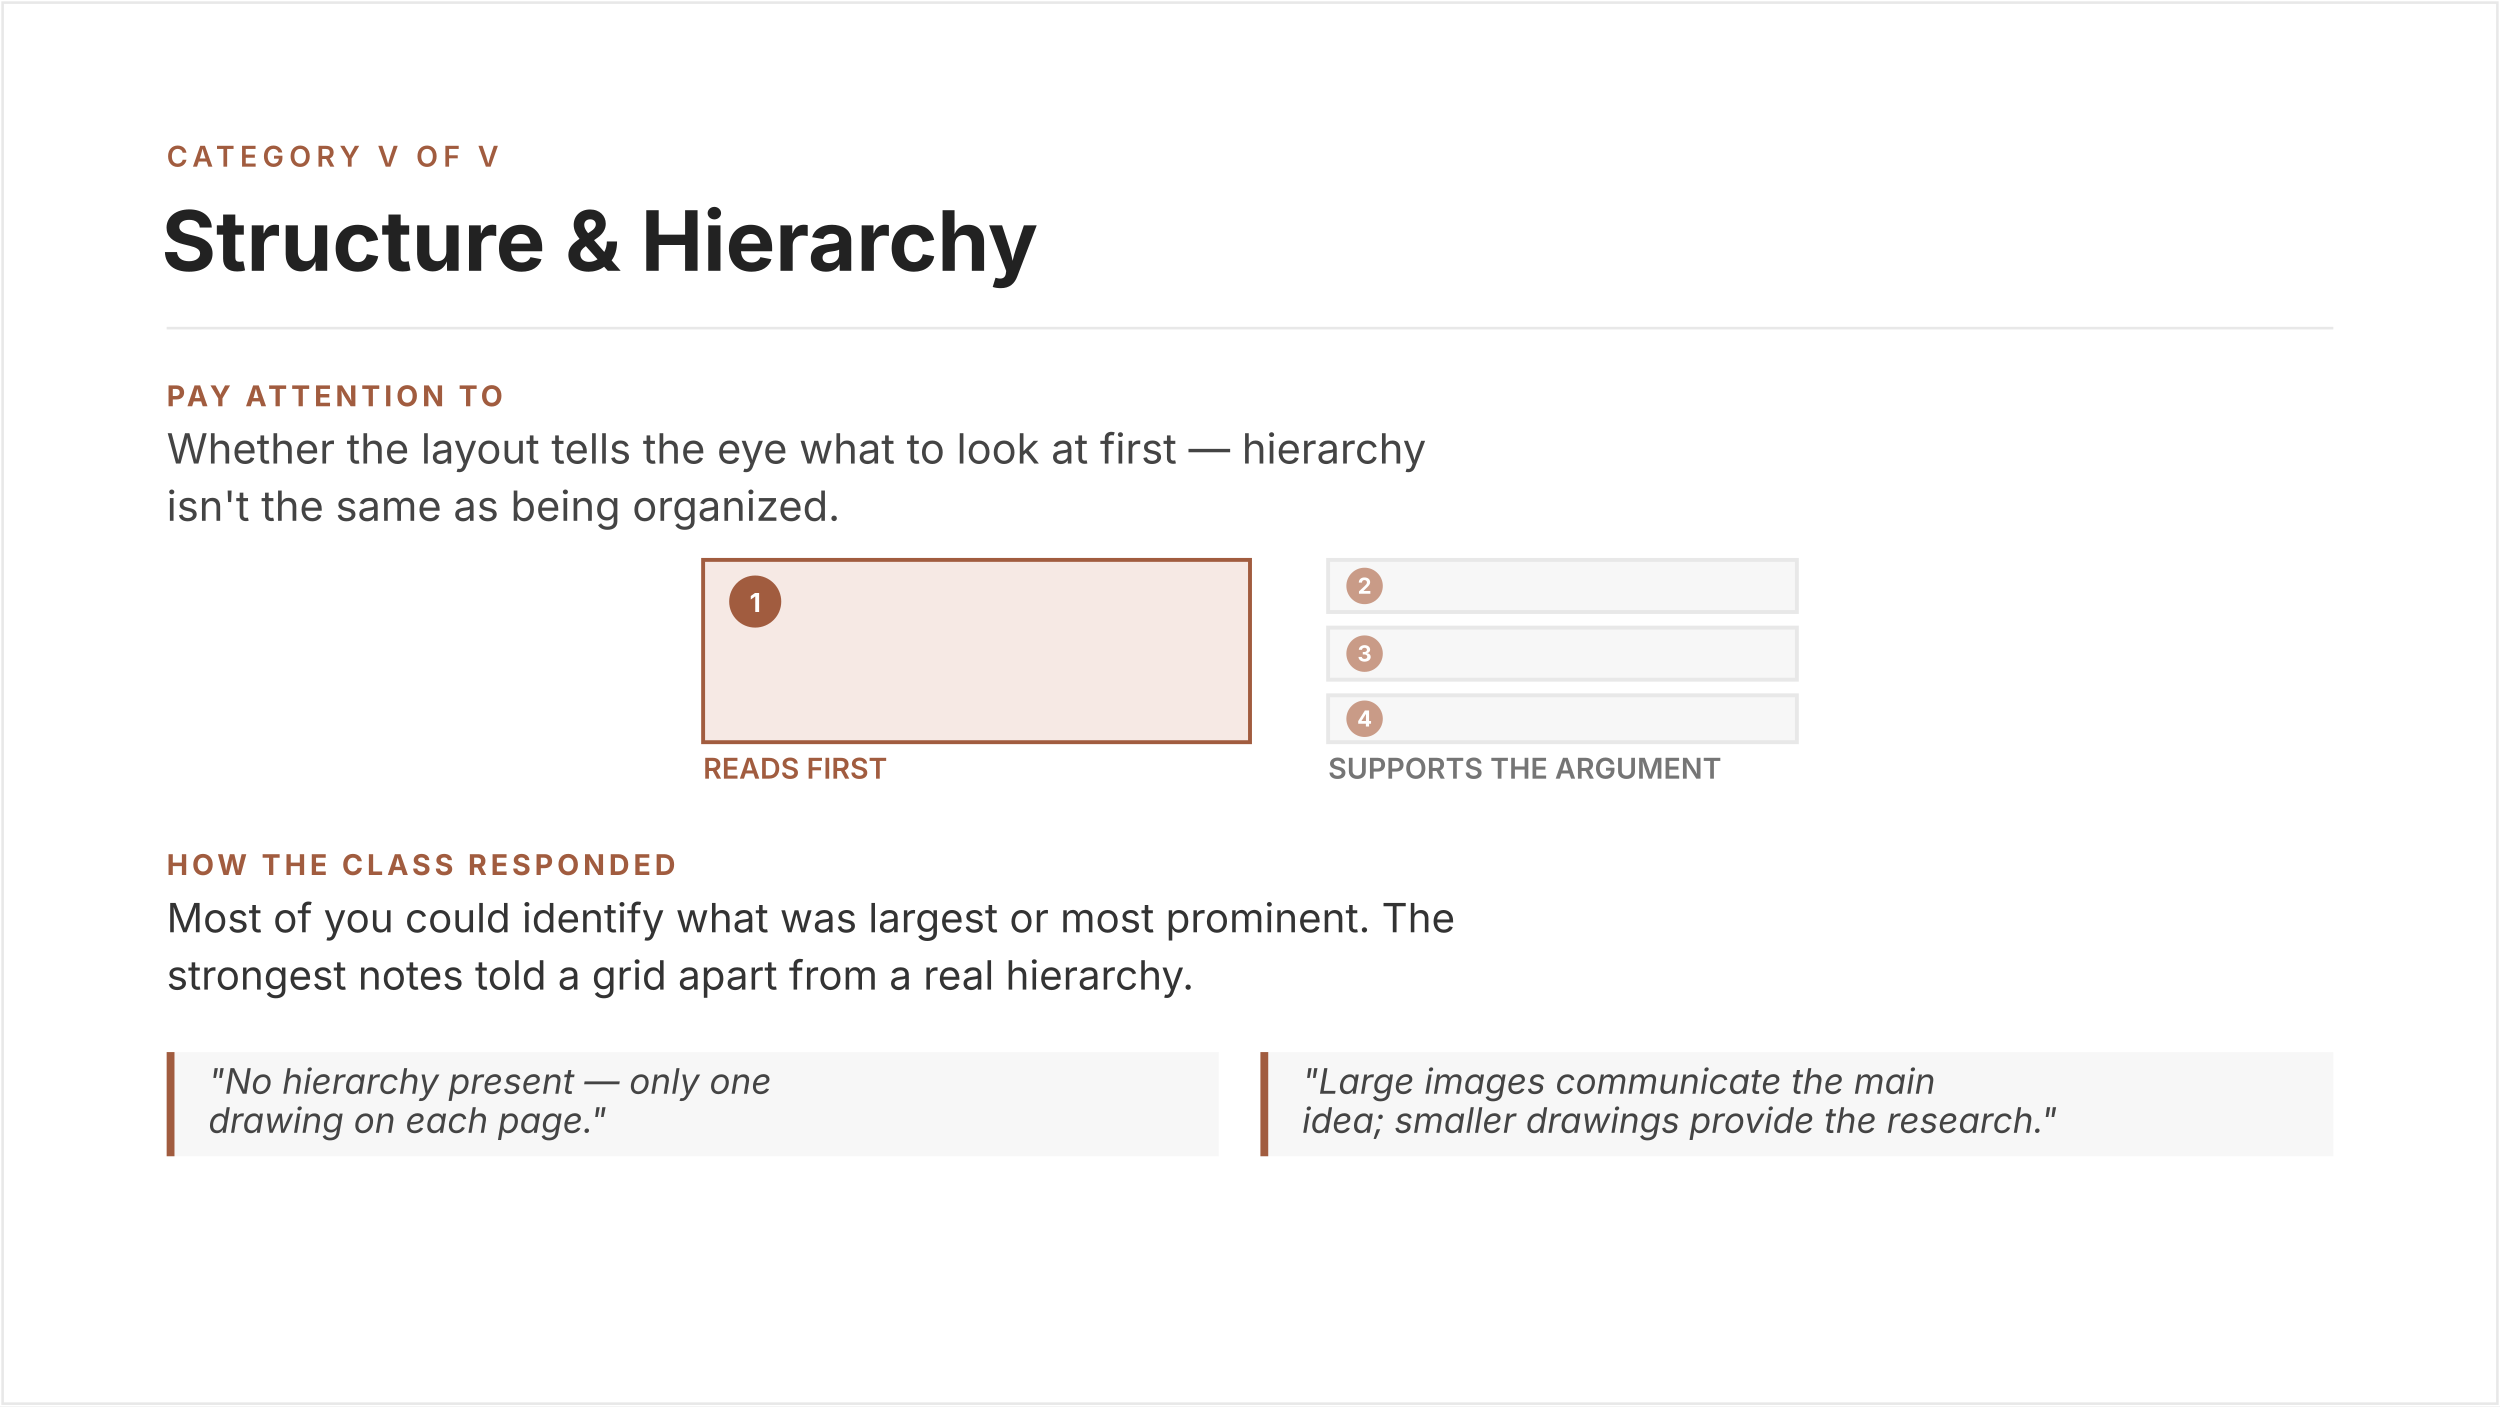
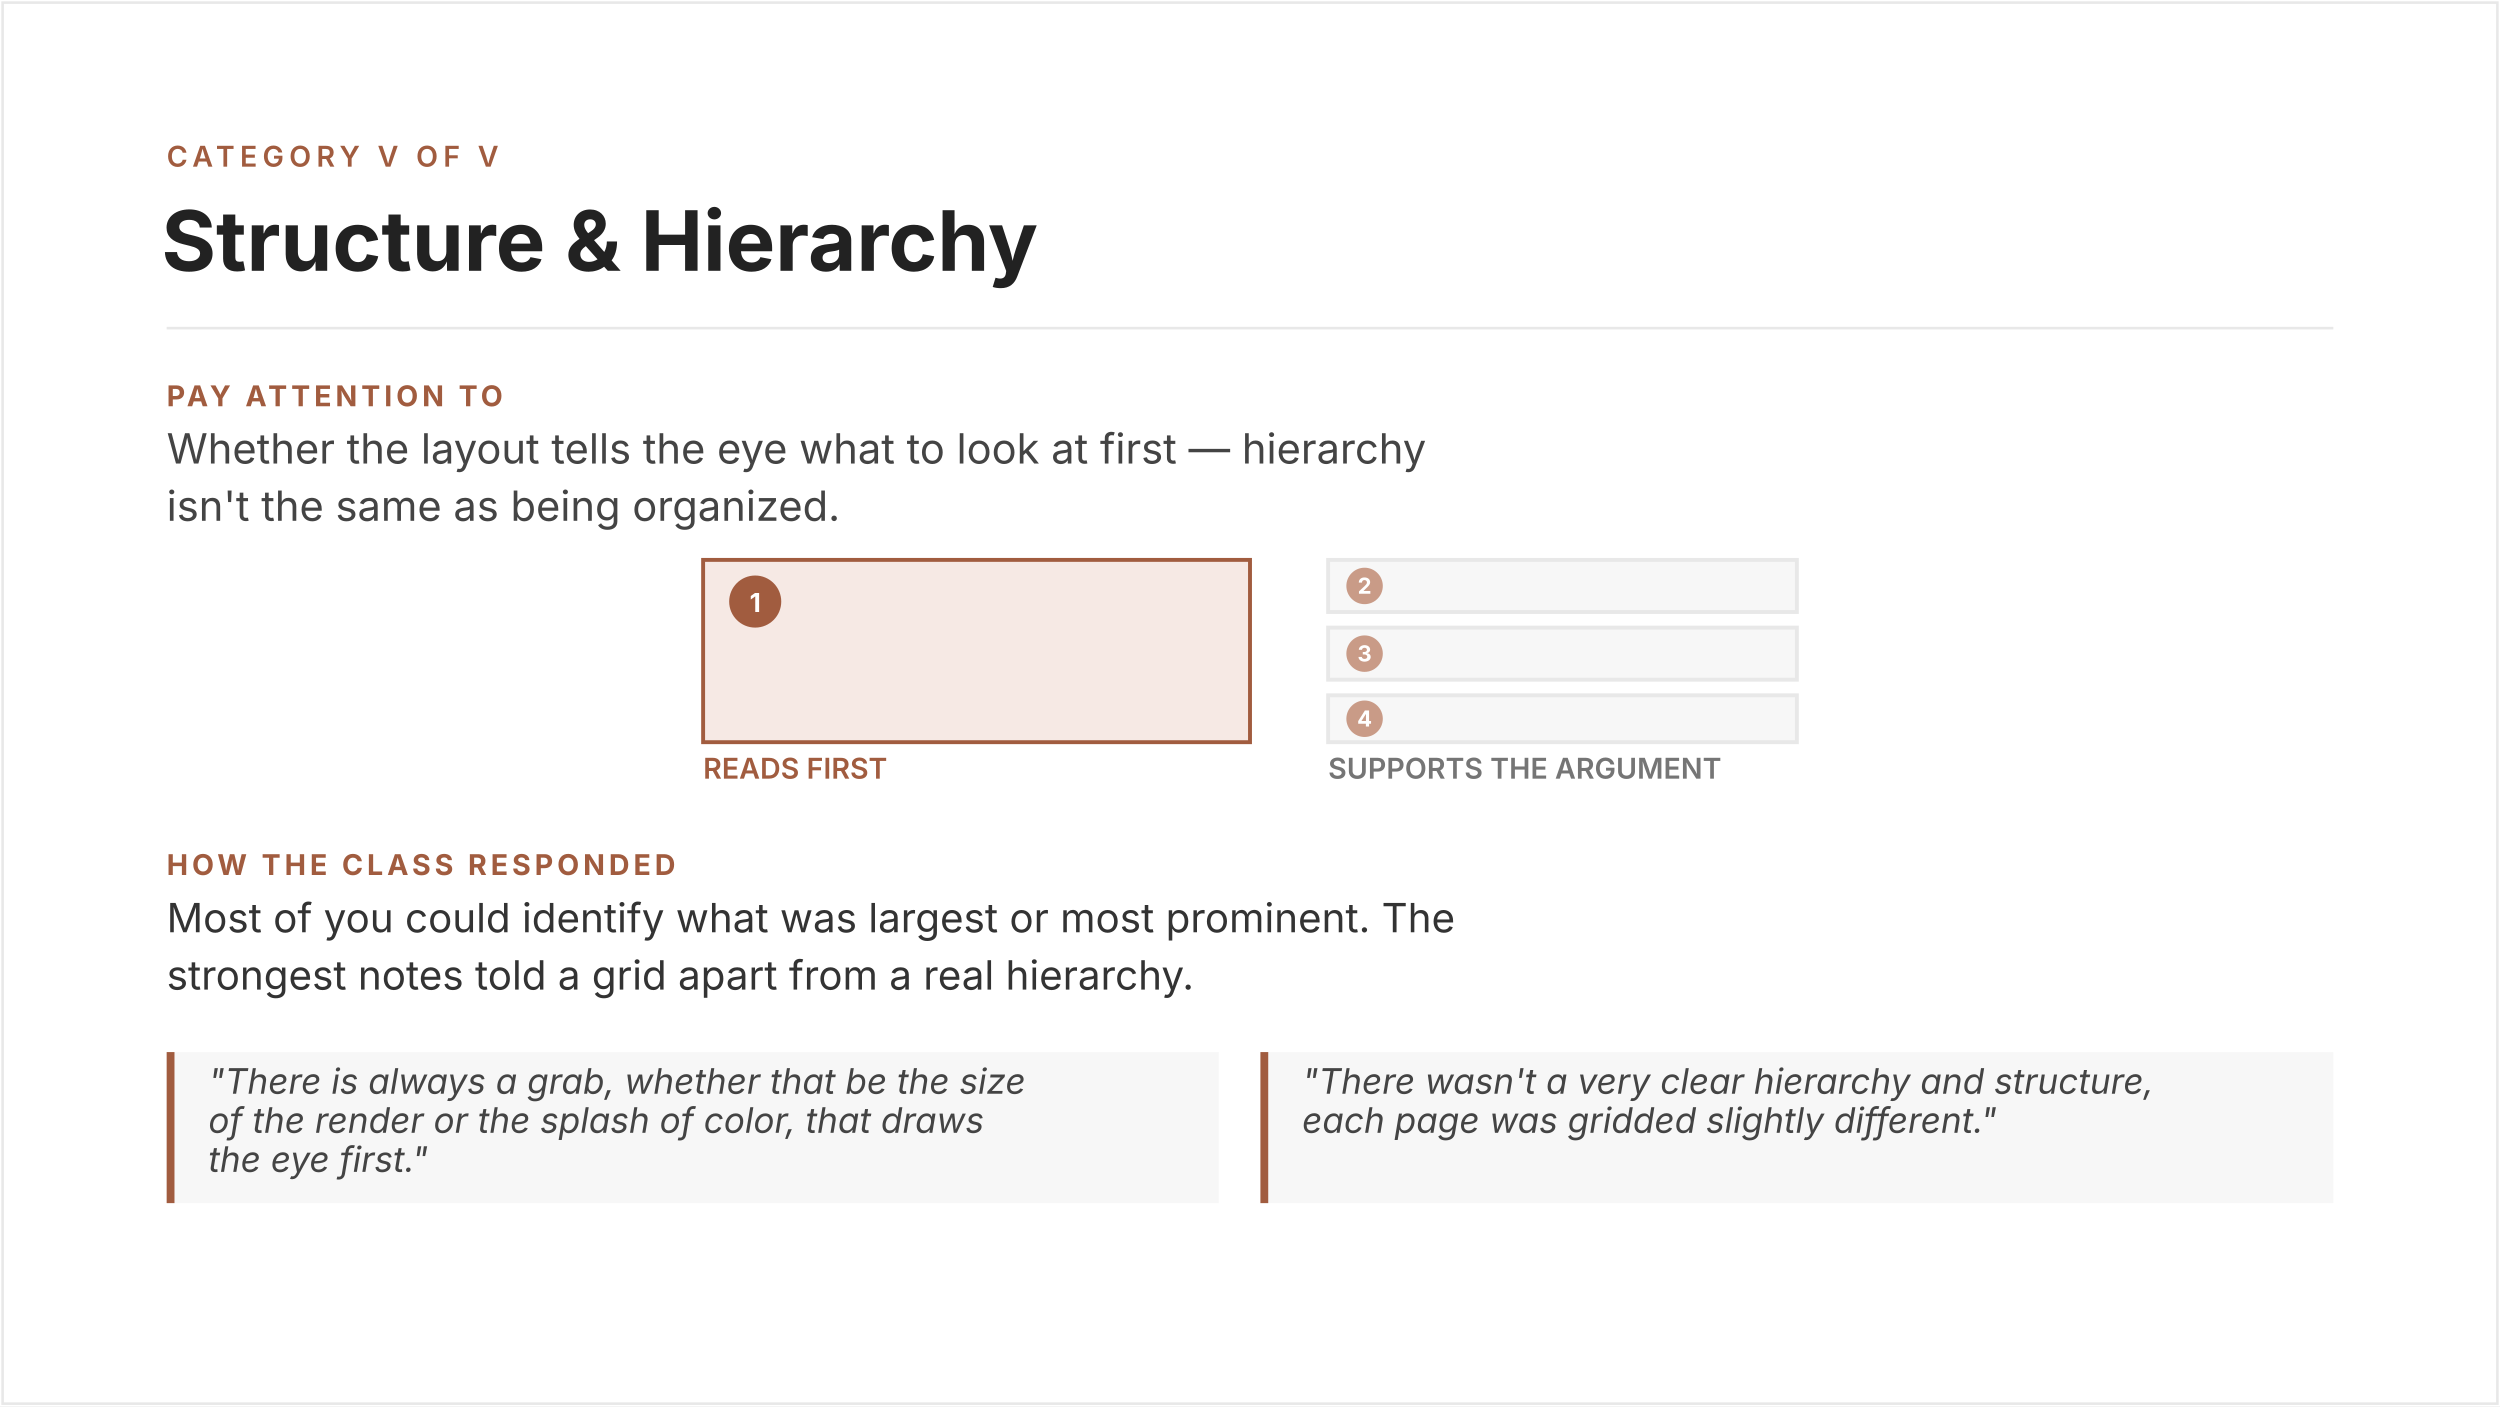
<svg xmlns="http://www.w3.org/2000/svg" width="960" height="540" viewBox="0 0 960 540" font-family="'Inter','Helvetica Neue',Arial,sans-serif">
  <rect x="0" y="0" width="960" height="540" fill="#fff" />
  <rect x="1" y="1" width="958" height="538" fill="none" stroke="#e8e8e8" stroke-width="1" />
  <text x="64" y="64" font-size="11" font-weight="600" letter-spacing="2" fill="#a15c3f">CATEGORY V OF V</text>
  <text x="62" y="104" font-size="32" font-weight="700" fill="#222">Structure &amp; Hierarchy</text>
  <line x1="64" y1="126" x2="896" y2="126" stroke="#e8e8e8" stroke-width="1" />
  <text x="64" y="156" font-size="11" font-weight="700" letter-spacing="1.5" fill="#a15c3f">PAY ATTENTION TO</text>
  <text x="64" y="178" font-size="16" fill="#444">Whether the layout tells the eye what to look at first — hierarchy</text>
  <text x="64" y="200" font-size="16" fill="#444">isn't the same as being organized.</text>
  <g>
    <rect x="270" y="215" width="210" height="70" fill="#f6e9e4" stroke="#a15c3f" stroke-width="1.5" />
    <circle cx="290" cy="231" r="10" fill="#a15c3f" />
    <text x="290" y="235" font-size="10" fill="#fff" text-anchor="middle" font-weight="700">1</text>
    <rect x="510" y="215" width="180" height="20" fill="#f7f7f7" stroke="#e8e8e8" stroke-width="1.5" />
    <circle cx="524" cy="225" r="7" fill="#c99b87" />
    <text x="524" y="228" font-size="8.5" fill="#fff" text-anchor="middle" font-weight="700">2</text>
    <rect x="510" y="241" width="180" height="20" fill="#f7f7f7" stroke="#e8e8e8" stroke-width="1.5" />
    <circle cx="524" cy="251" r="7" fill="#c99b87" />
    <text x="524" y="254" font-size="8.5" fill="#fff" text-anchor="middle" font-weight="700">3</text>
    <rect x="510" y="267" width="180" height="18" fill="#f7f7f7" stroke="#e8e8e8" stroke-width="1.5" />
    <circle cx="524" cy="276" r="7" fill="#c99b87" />
    <text x="524" y="279" font-size="8.5" fill="#fff" text-anchor="middle" font-weight="700">4</text>
    <text x="270" y="299" font-size="11" fill="#a15c3f" font-weight="600">READS FIRST</text>
    <text x="510" y="299" font-size="11" fill="#757575" font-weight="600">SUPPORTS THE ARGUMENT</text>
  </g>
  <text x="64" y="336" font-size="11" font-weight="700" letter-spacing="1.5" fill="#a15c3f">HOW THE CLASS RESPONDED</text>
  <text x="64" y="358" font-size="15.5" fill="#333">Most of you could identify what was largest or most prominent. The</text>
  <text x="64" y="380" font-size="15.5" fill="#333">strongest notes told a grid apart from a real hierarchy.</text>
-   <rect x="64" y="404" width="404" height="40" fill="#f7f7f7" />
-   <rect x="64" y="404" width="3" height="40" fill="#a15c3f" />
-   <text x="80" y="420" font-size="13.5" fill="#444" font-style="italic">"No hierarchy present — only one</text>
-   <text x="80" y="435" font-size="13.5" fill="#444" font-style="italic">drawing on each page."</text>
-   <rect x="484" y="404" width="412" height="40" fill="#f7f7f7" />
-   <rect x="484" y="404" width="3" height="40" fill="#a15c3f" />
-   <text x="500" y="420" font-size="13.5" fill="#444" font-style="italic">"Large images communicate the main</text>
-   <text x="500" y="435" font-size="13.5" fill="#444" font-style="italic">idea; smaller drawings provide the research."</text>
+   <rect x="64" y="404" width="404" height="58" fill="#f7f7f7" />
+   <rect x="64" y="404" width="3" height="58" fill="#a15c3f" />
+   <text x="80" y="420" font-size="13.5" fill="#444" font-style="italic">"There is always a grab, whether that be the size</text>
+   <text x="80" y="435" font-size="13.5" fill="#444" font-style="italic">of the render or the splash of color, that draws</text>
+   <text x="80" y="450" font-size="13.5" fill="#444" font-style="italic">the eye first."</text>
+   <rect x="484" y="404" width="412" height="58" fill="#f7f7f7" />
+   <rect x="484" y="404" width="3" height="58" fill="#a15c3f" />
+   <text x="500" y="420" font-size="13.5" fill="#444" font-style="italic">"There wasn't a very clear hierarchy and structure,</text>
+   <text x="500" y="435" font-size="13.5" fill="#444" font-style="italic">each page was gridded slightly different."</text>
</svg>
